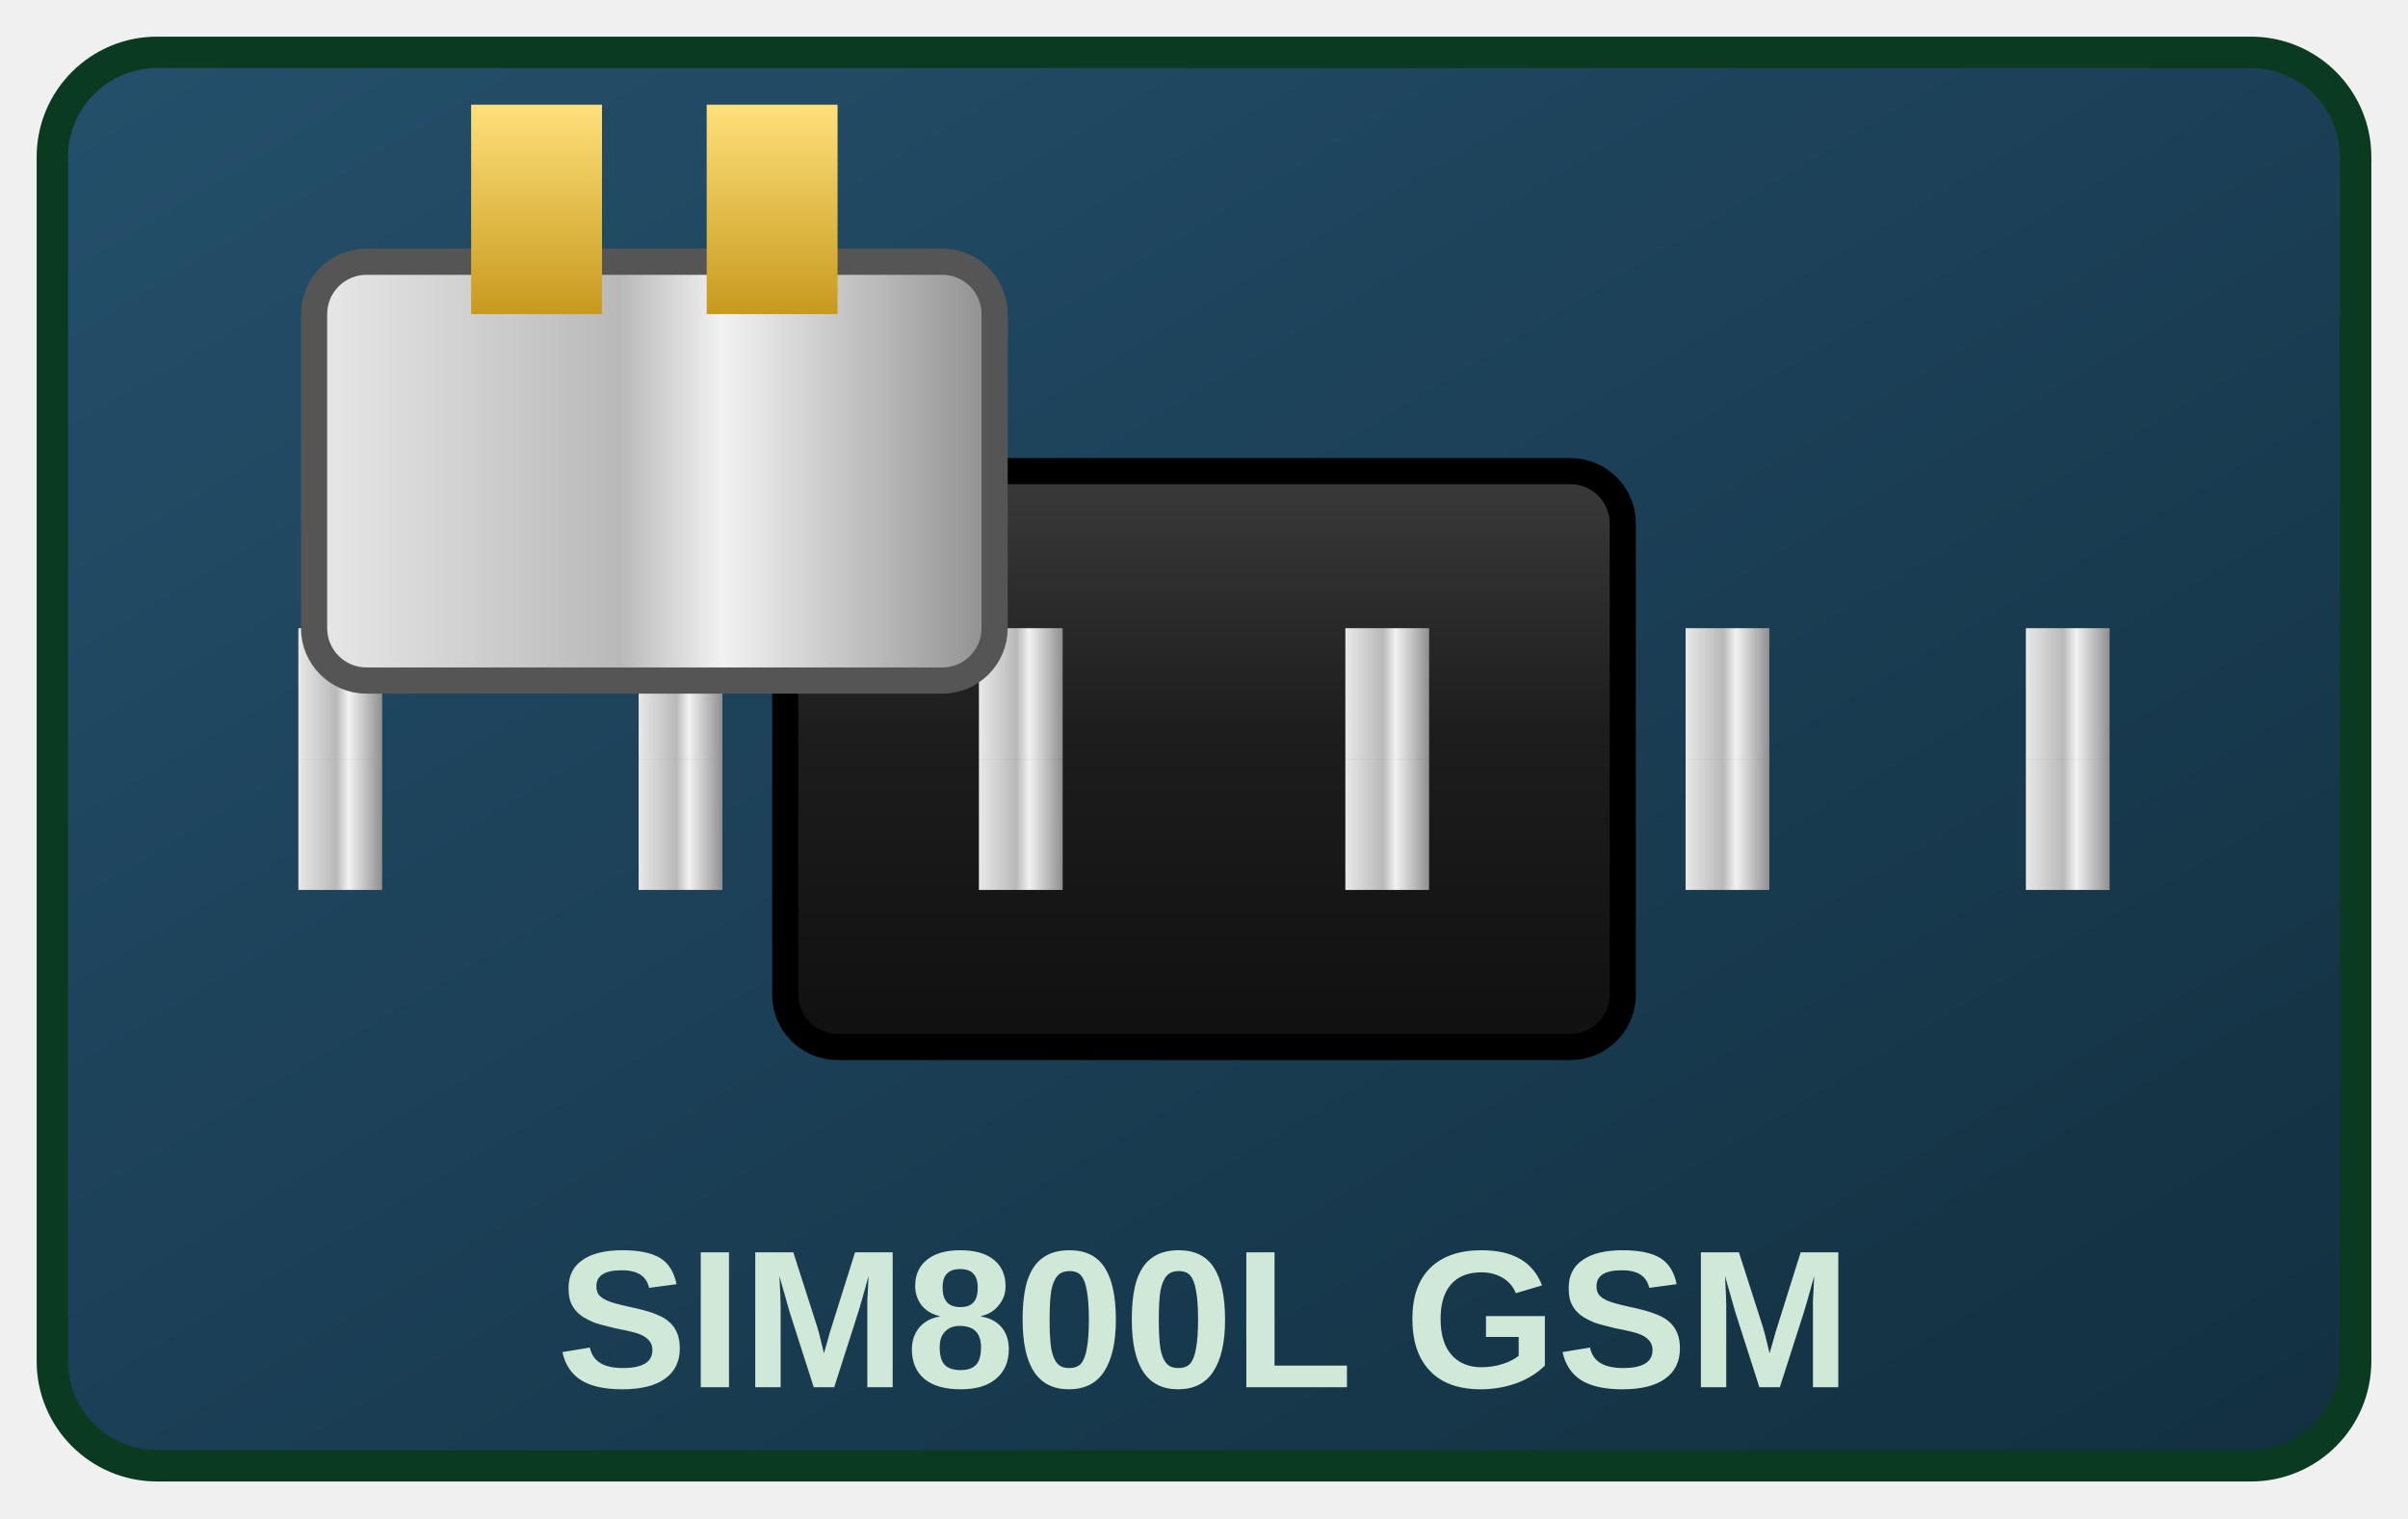
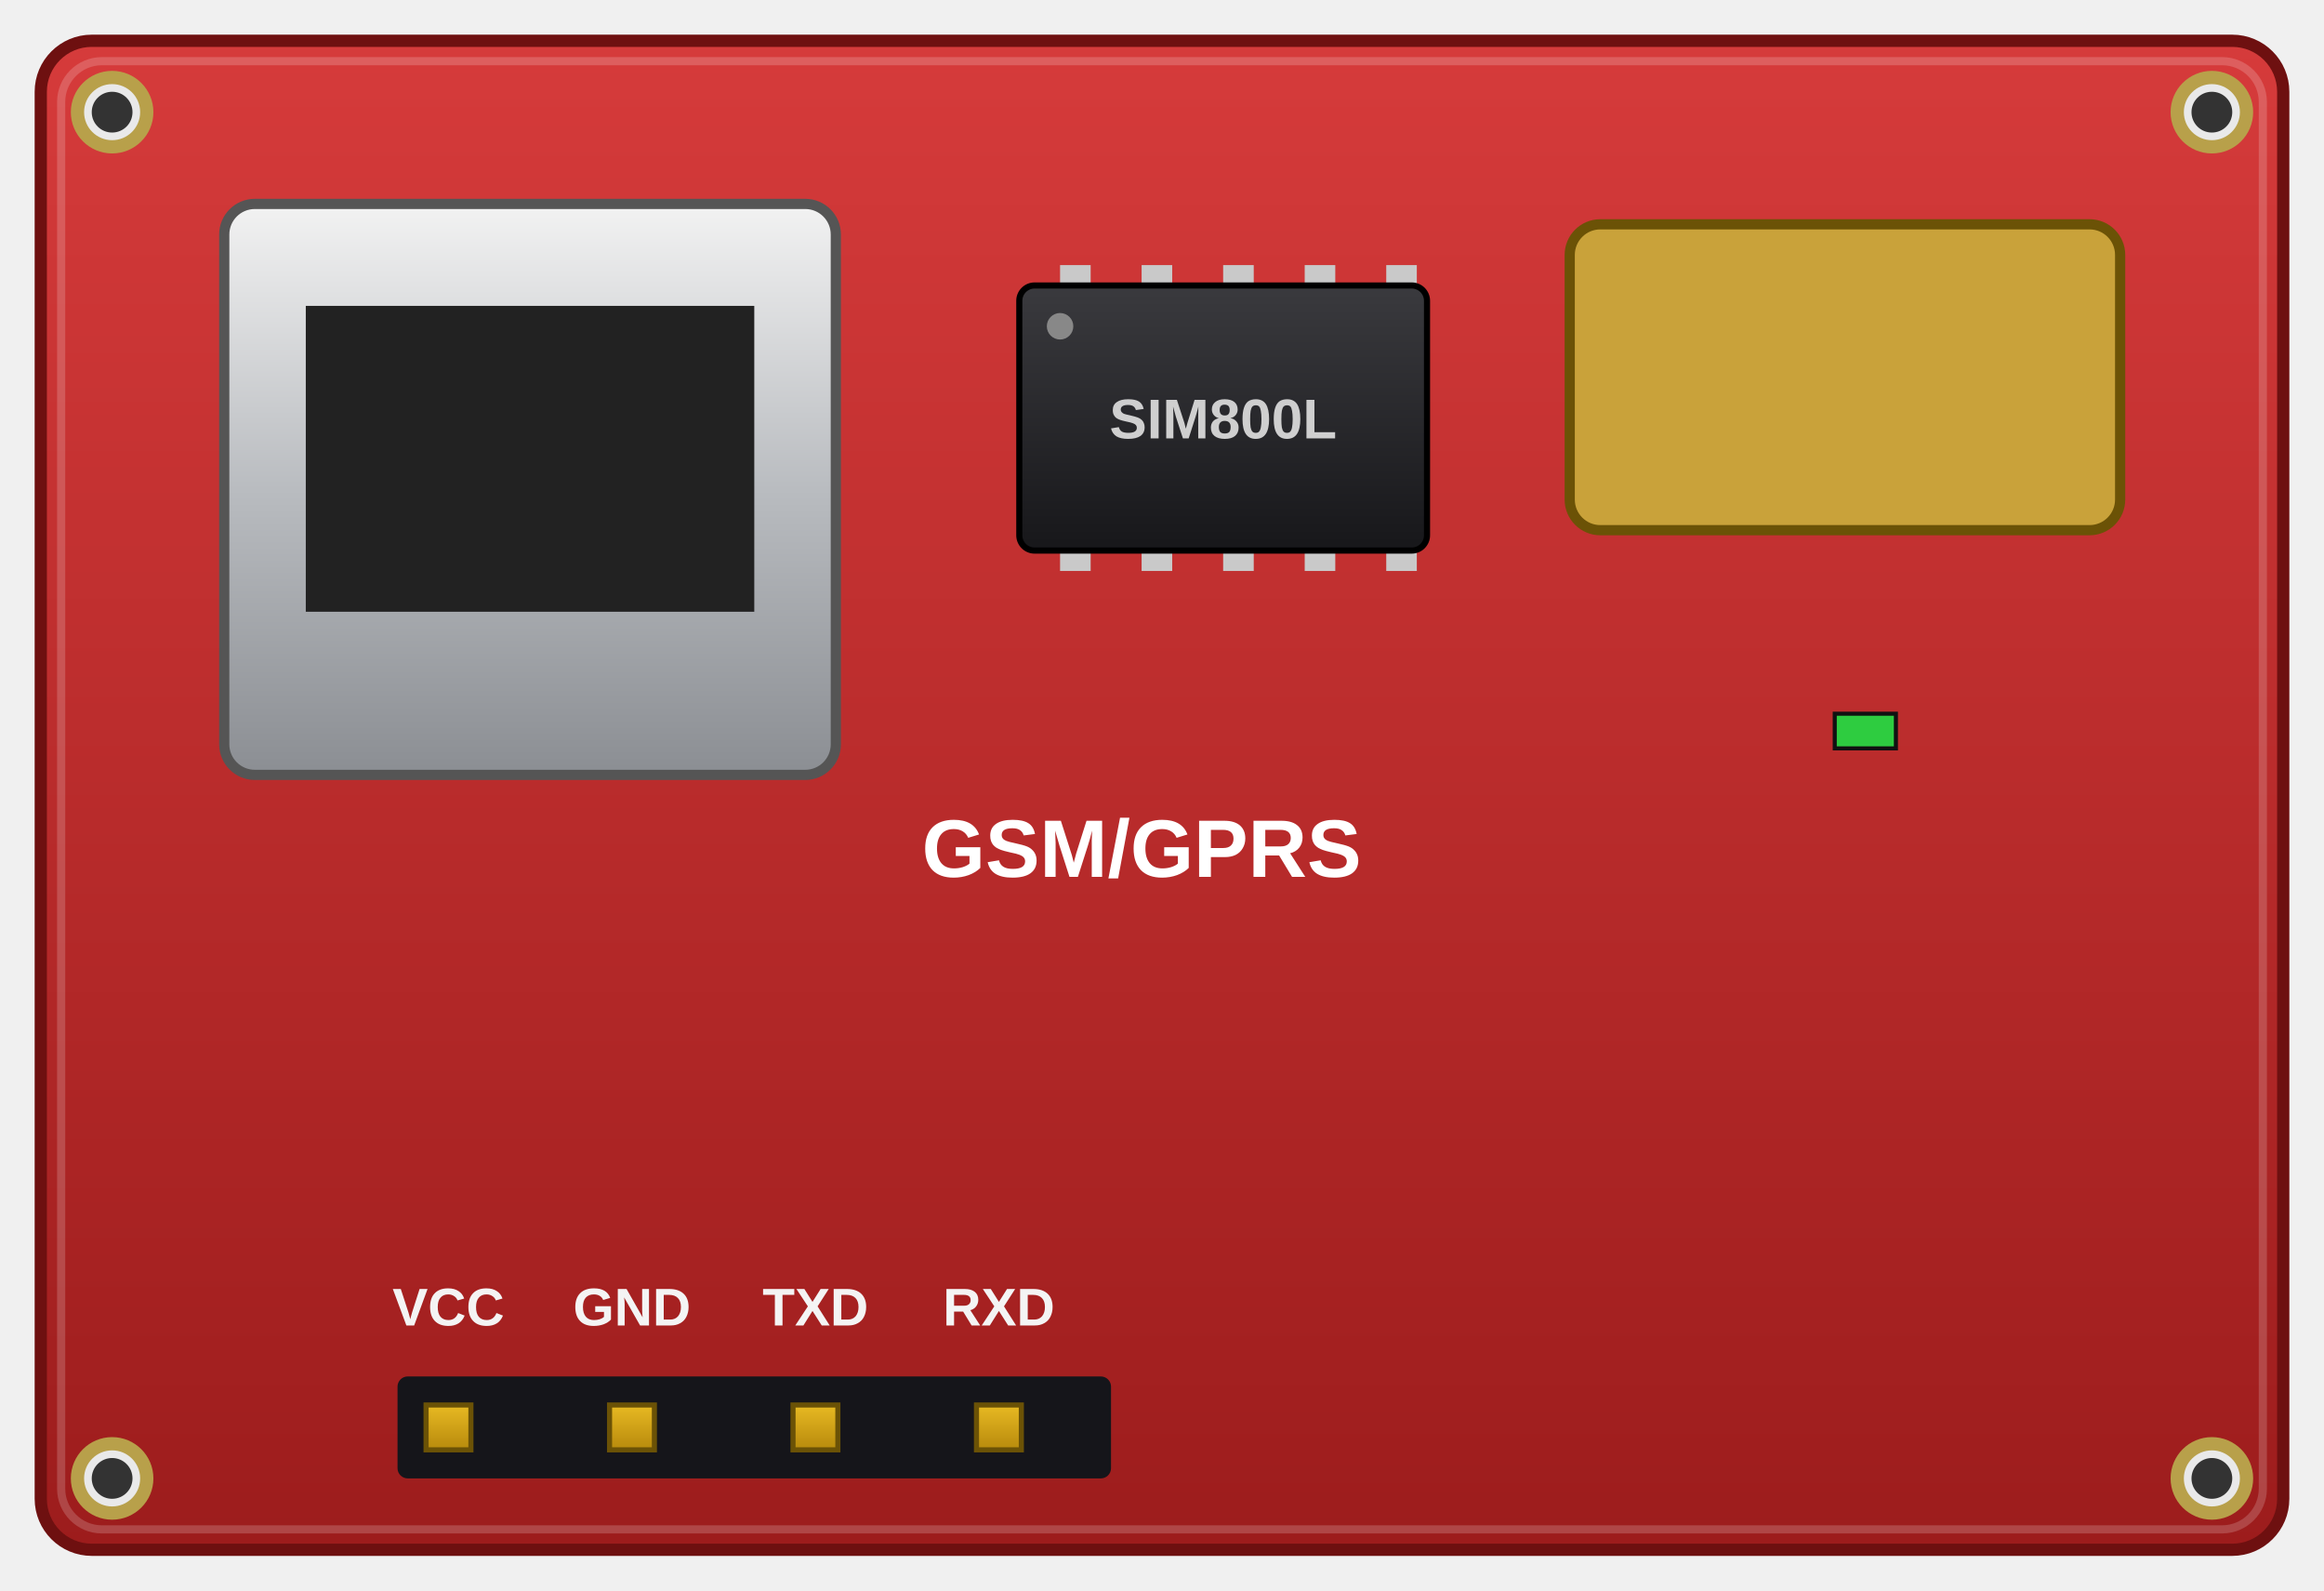
- <svg xmlns="http://www.w3.org/2000/svg" viewBox="0 0 92 58" width="92" height="58">
+ <svg xmlns="http://www.w3.org/2000/svg" viewBox="0 0 228 156" width="228" height="156">
  <defs>
-     <linearGradient id="pcb" x1="0" y1="0" x2="0" y2="1">
-       <stop offset="0" stop-color="#1f7a3d" />
-       <stop offset="0.5" stop-color="#16693a" />
-       <stop offset="1" stop-color="#0f4f2a" />
+     <linearGradient id="gB" x1="0" y1="0" x2="0" y2="1">
+       <stop offset="0" stop-color="#2b6fd0" />
+       <stop offset="1" stop-color="#14489c" />
    </linearGradient>
-     <linearGradient id="pcb2" x1="0" y1="0" x2="1" y2="1">
-       <stop offset="0" stop-color="#24506b" />
-       <stop offset="0.5" stop-color="#1b3f56" />
-       <stop offset="1" stop-color="#12303f" />
+     <linearGradient id="gG" x1="0" y1="0" x2="0" y2="1">
+       <stop offset="0" stop-color="#2f9a4f" />
+       <stop offset="1" stop-color="#176b33" />
    </linearGradient>
-     <linearGradient id="chip" x1="0" y1="0" x2="0" y2="1">
-       <stop offset="0" stop-color="#3a3a3a" />
-       <stop offset="0.45" stop-color="#1d1d1d" />
-       <stop offset="1" stop-color="#101010" />
+     <linearGradient id="gR" x1="0" y1="0" x2="0" y2="1">
+       <stop offset="0" stop-color="#d63b3b" />
+       <stop offset="1" stop-color="#9c1c1c" />
    </linearGradient>
-     <linearGradient id="metal" x1="0" y1="0" x2="1" y2="0">
-       <stop offset="0" stop-color="#e8e8e8" />
-       <stop offset="0.45" stop-color="#b9b9b9" />
-       <stop offset="0.6" stop-color="#f2f2f2" />
-       <stop offset="1" stop-color="#8f8f8f" />
+     <linearGradient id="gP" x1="0" y1="0" x2="0" y2="1">
+       <stop offset="0" stop-color="#6a3aa8" />
+       <stop offset="1" stop-color="#43207c" />
    </linearGradient>
-     <linearGradient id="gold" x1="0" y1="0" x2="0" y2="1">
-       <stop offset="0" stop-color="#ffe07a" />
-       <stop offset="1" stop-color="#c79a1e" />
+     <linearGradient id="gK" x1="0" y1="0" x2="0" y2="1">
+       <stop offset="0" stop-color="#3a3a3e" />
+       <stop offset="1" stop-color="#17171a" />
    </linearGradient>
-     <linearGradient id="glass" x1="0" y1="0" x2="1" y2="1">
-       <stop offset="0" stop-color="#ffffff" stop-opacity="0.55" />
-       <stop offset="0.5" stop-color="#cfe8ff" stop-opacity="0.2" />
-       <stop offset="1" stop-color="#7fb2e0" stop-opacity="0.45" />
+     <linearGradient id="gY" x1="0" y1="0" x2="0" y2="1">
+       <stop offset="0" stop-color="#e8b923" />
+       <stop offset="1" stop-color="#b78a0c" />
    </linearGradient>
-     <linearGradient id="red" x1="0" y1="0" x2="0" y2="1">
-       <stop offset="0" stop-color="#ff6b5e" />
-       <stop offset="1" stop-color="#b3271c" />
+     <linearGradient id="gM" x1="0" y1="0" x2="0" y2="1">
+       <stop offset="0" stop-color="#f2f2f2" />
+       <stop offset="0.5" stop-color="#b9bcc0" />
+       <stop offset="1" stop-color="#8b8e93" />
    </linearGradient>
-     <radialGradient id="glow" cx="0.5" cy="0.5" r="0.5">
-       <stop offset="0" stop-color="#fff" stop-opacity="0.9" />
-       <stop offset="1" stop-color="#fff" stop-opacity="0" />
+     <linearGradient id="gV" x1="0" y1="0" x2="1" y2="0">
+       <stop offset="0" stop-color="#8d9094" />
+       <stop offset="0.35" stop-color="#f4f4f4" />
+       <stop offset="1" stop-color="#7c7f84" />
+     </linearGradient>
+     <radialGradient id="gGl" cx="0.35" cy="0.3" r="0.8">
+       <stop offset="0" stop-color="#ffffff" stop-opacity=".9" />
+       <stop offset="1" stop-color="#cfe6f5" stop-opacity=".35" />
    </radialGradient>
  </defs>
-   <rect x="2" y="2" width="88" height="54" rx="4" fill="url(#pcb2)" stroke="#0a3a20" stroke-width="1.2" />
-   <rect x="30" y="18" width="32" height="22" rx="2" fill="url(#chip)" stroke="#000" />
-   <rect x="11.4" y="24" width="3.2" height="5" fill="url(#metal)" />
-   <rect x="24.4" y="24" width="3.2" height="5" fill="url(#metal)" />
-   <rect x="37.4" y="24" width="3.2" height="5" fill="url(#metal)" />
-   <rect x="51.4" y="24" width="3.2" height="5" fill="url(#metal)" />
-   <rect x="64.4" y="24" width="3.2" height="5" fill="url(#metal)" />
-   <rect x="77.4" y="24" width="3.2" height="5" fill="url(#metal)" />
-   <rect x="11.4" y="29" width="3.2" height="5" fill="url(#metal)" />
-   <rect x="24.4" y="29" width="3.2" height="5" fill="url(#metal)" />
-   <rect x="37.4" y="29" width="3.2" height="5" fill="url(#metal)" />
-   <rect x="51.4" y="29" width="3.2" height="5" fill="url(#metal)" />
-   <rect x="64.4" y="29" width="3.2" height="5" fill="url(#metal)" />
-   <rect x="77.4" y="29" width="3.2" height="5" fill="url(#metal)" />
-   <rect x="12" y="10" width="26" height="16" rx="2" fill="url(#metal)" stroke="#555" />
-   <rect x="18" y="4" width="5" height="8" fill="url(#gold)" />
-   <rect x="27" y="4" width="5" height="8" fill="url(#gold)" />
-   <text x="46" y="53" font-family="Arial,Helvetica,sans-serif" font-size="7.5" font-weight="bold" fill="#cfe8d8" text-anchor="middle">SIM800L GSM</text>
+   <rect x="4" y="4" width="220" height="148" rx="5" fill="url(#gR)" stroke="#6e1010" stroke-width="1.2" />
+   <rect x="6" y="6" width="216" height="144" rx="4" fill="none" stroke="#fff" stroke-opacity=".18" stroke-width=".8" />
+   <circle cx="11" cy="11" r="3.4" fill="#e9e9e9" stroke="#b8a04a" stroke-width="1.3" />
+   <circle cx="11" cy="11" r="2" fill="#333" />
+   <circle cx="217" cy="11" r="3.4" fill="#e9e9e9" stroke="#b8a04a" stroke-width="1.3" />
+   <circle cx="217" cy="11" r="2" fill="#333" />
+   <circle cx="11" cy="145" r="3.4" fill="#e9e9e9" stroke="#b8a04a" stroke-width="1.3" />
+   <circle cx="11" cy="145" r="2" fill="#333" />
+   <circle cx="217" cy="145" r="3.4" fill="#e9e9e9" stroke="#b8a04a" stroke-width="1.3" />
+   <circle cx="217" cy="145" r="2" fill="#333" />
+   <rect x="22" y="20" width="60" height="56" rx="3" fill="url(#gM)" stroke="#555" />
+   <rect x="30" y="30" width="44" height="30" fill="#222" />
+   <rect x="104" y="26" width="3" height="3" fill="#c9c9c9" />
+   <rect x="104" y="53" width="3" height="3" fill="#c9c9c9" />
+   <rect x="112" y="26" width="3" height="3" fill="#c9c9c9" />
+   <rect x="112" y="53" width="3" height="3" fill="#c9c9c9" />
+   <rect x="120" y="26" width="3" height="3" fill="#c9c9c9" />
+   <rect x="120" y="53" width="3" height="3" fill="#c9c9c9" />
+   <rect x="128" y="26" width="3" height="3" fill="#c9c9c9" />
+   <rect x="128" y="53" width="3" height="3" fill="#c9c9c9" />
+   <rect x="136" y="26" width="3" height="3" fill="#c9c9c9" />
+   <rect x="136" y="53" width="3" height="3" fill="#c9c9c9" />
+   <rect x="100" y="28" width="40" height="26" rx="1.5" fill="url(#gK)" stroke="#000" stroke-width=".6" />
+   <circle cx="104" cy="32" r="1.3" fill="#888" />
+   <text x="120.0" y="43.0" font-family="Arial,Helvetica,sans-serif" font-size="5.5" font-weight="bold" fill="#cfcfcf" text-anchor="middle">SIM800L</text>
+   <rect x="154" y="22" width="54" height="30" rx="3" fill="#c9a23a" stroke="#6b5206" />
+   <text x="112" y="86" font-family="Arial,Helvetica,sans-serif" font-size="8" font-weight="bold" fill="#fff" text-anchor="middle">GSM/GPRS</text>
+   <rect x="180" y="70" width="6" height="3.4" fill="#2ecc40" stroke="#111" stroke-width=".4" />
+   <rect x="39" y="135" width="70" height="10" fill="#15151a" rx="1" />
+   <rect x="41.8" y="137.8" width="4.4" height="4.4" fill="url(#gY)" stroke="#6b5206" stroke-width=".5" />
+   <text x="44" y="130" font-family="Arial,Helvetica,sans-serif" font-size="5.2" font-weight="bold" fill="#f4f4f4" text-anchor="middle">VCC</text>
+   <rect x="59.8" y="137.8" width="4.4" height="4.4" fill="url(#gY)" stroke="#6b5206" stroke-width=".5" />
+   <text x="62" y="130" font-family="Arial,Helvetica,sans-serif" font-size="5.2" font-weight="bold" fill="#f4f4f4" text-anchor="middle">GND</text>
+   <rect x="77.8" y="137.8" width="4.4" height="4.4" fill="url(#gY)" stroke="#6b5206" stroke-width=".5" />
+   <text x="80" y="130" font-family="Arial,Helvetica,sans-serif" font-size="5.2" font-weight="bold" fill="#f4f4f4" text-anchor="middle">TXD</text>
+   <rect x="95.8" y="137.8" width="4.4" height="4.4" fill="url(#gY)" stroke="#6b5206" stroke-width=".5" />
+   <text x="98" y="130" font-family="Arial,Helvetica,sans-serif" font-size="5.2" font-weight="bold" fill="#f4f4f4" text-anchor="middle">RXD</text>
</svg>
